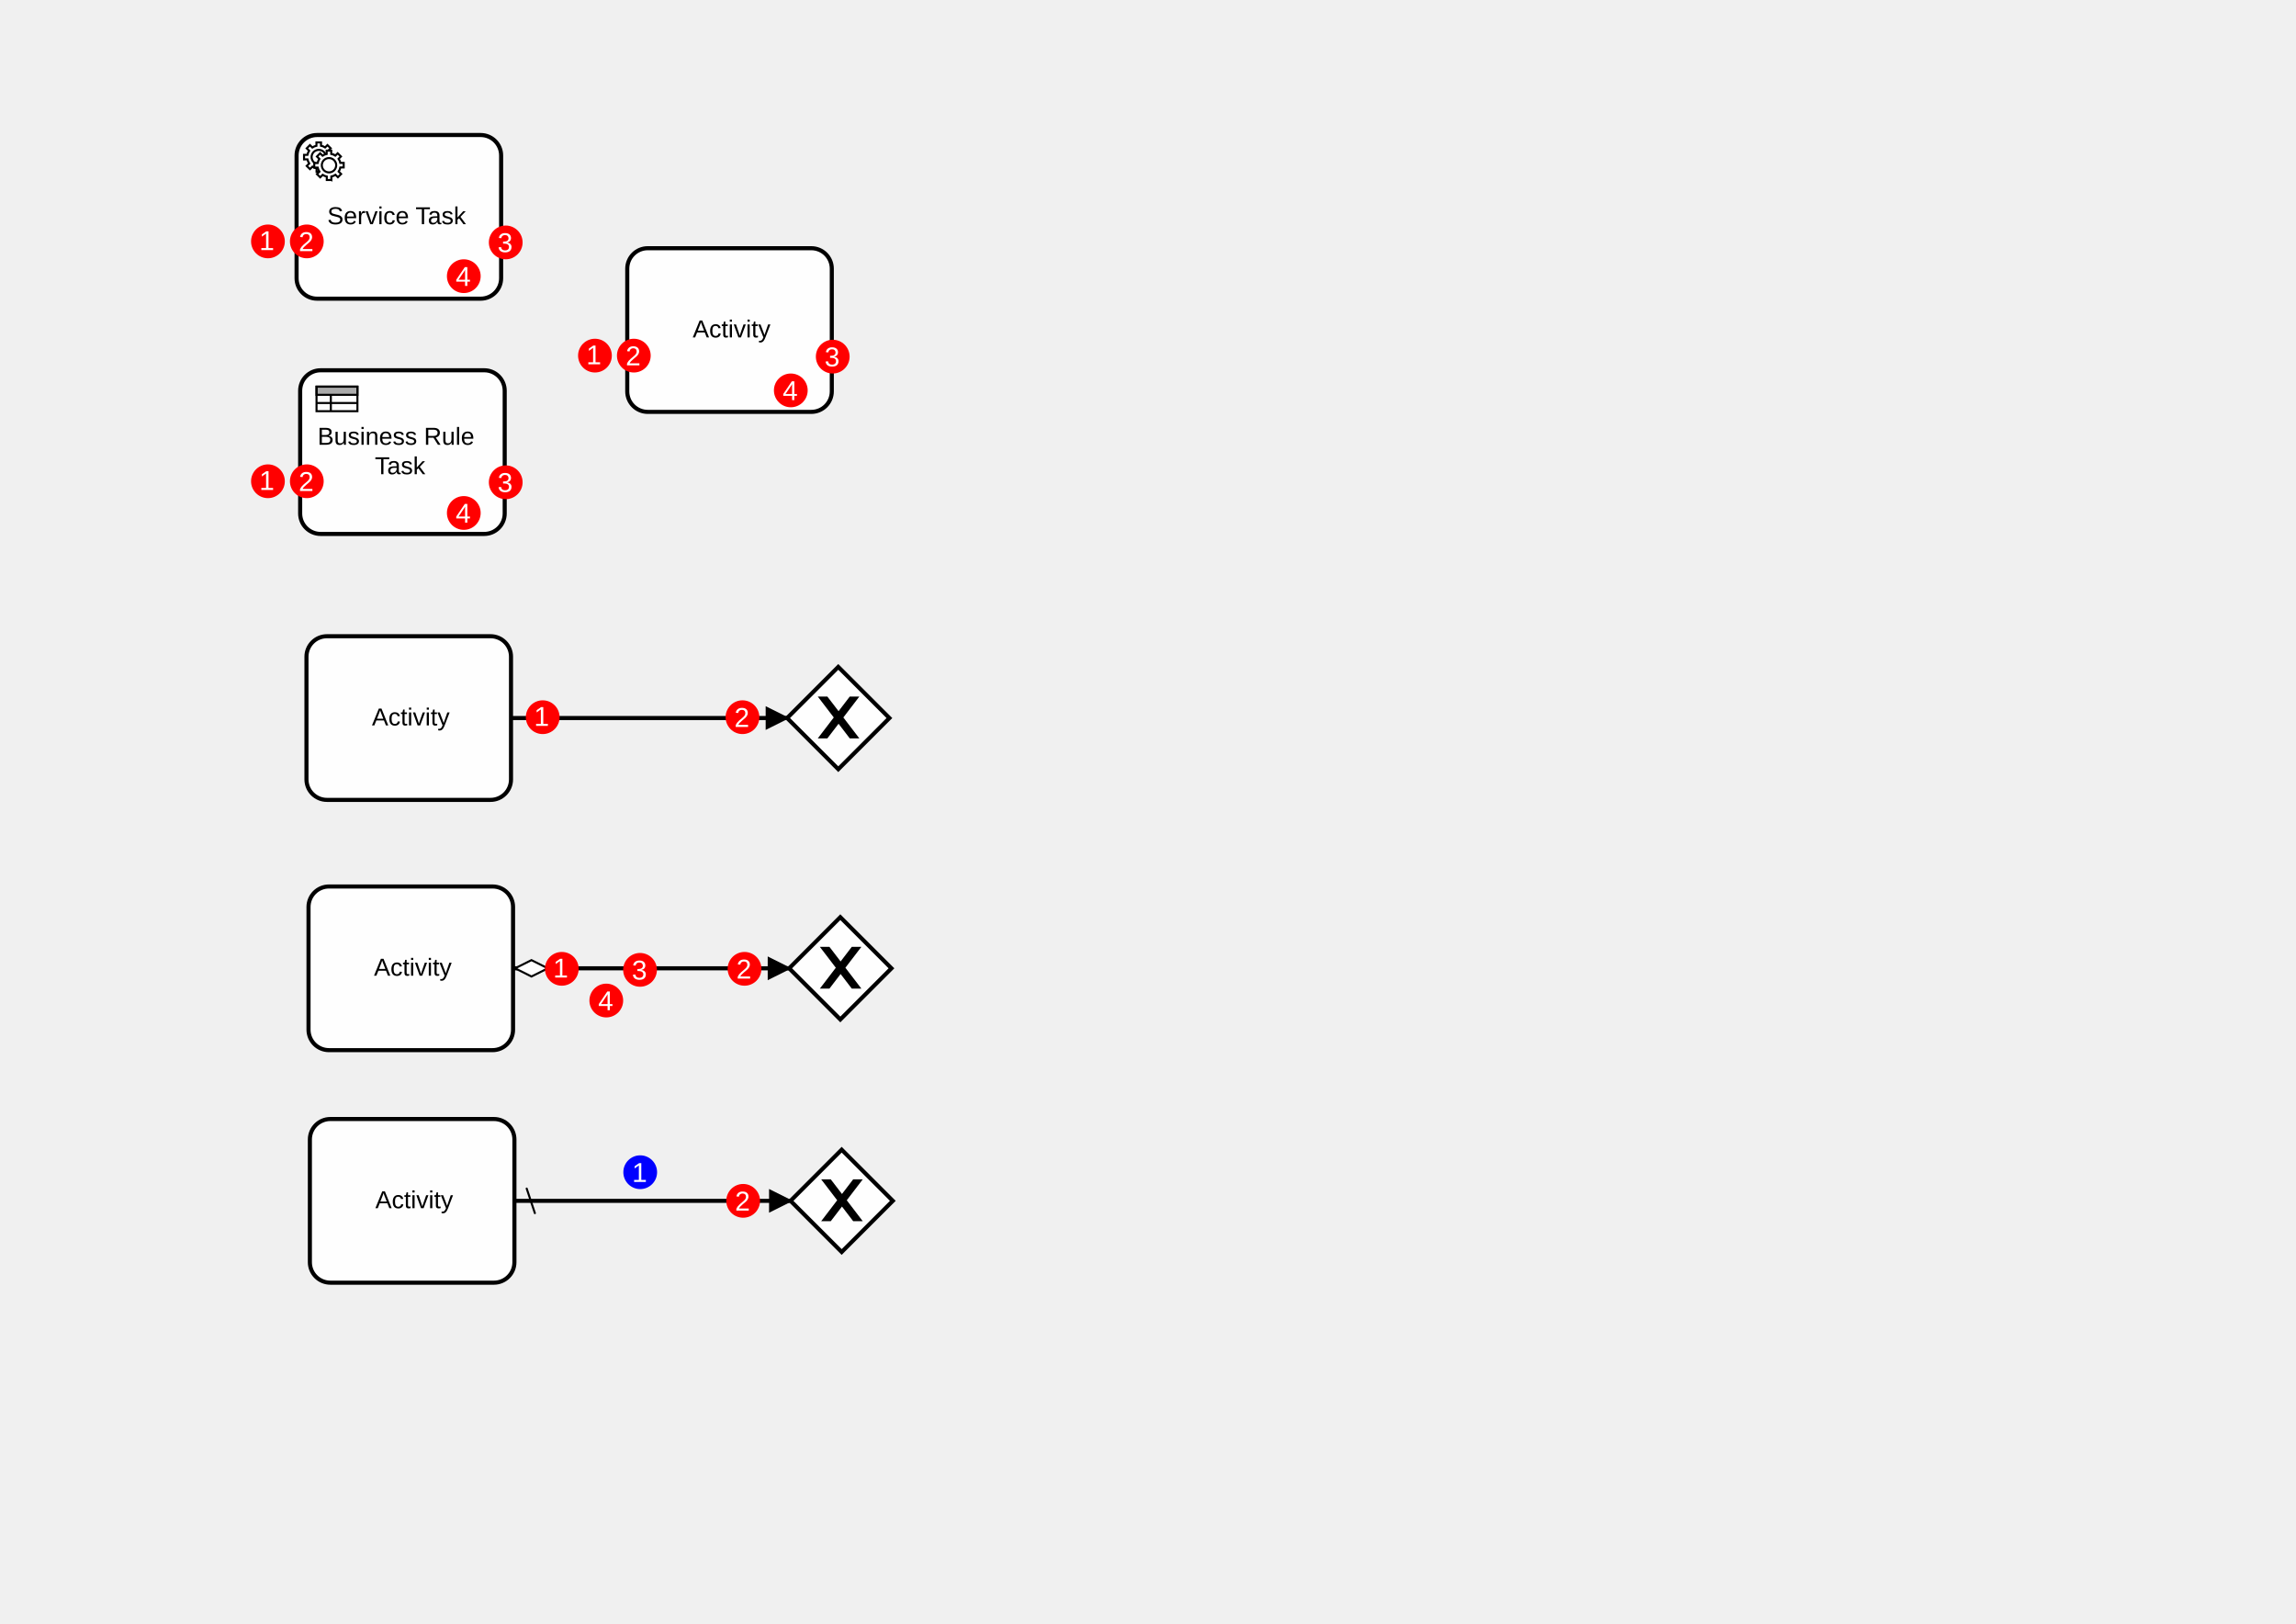
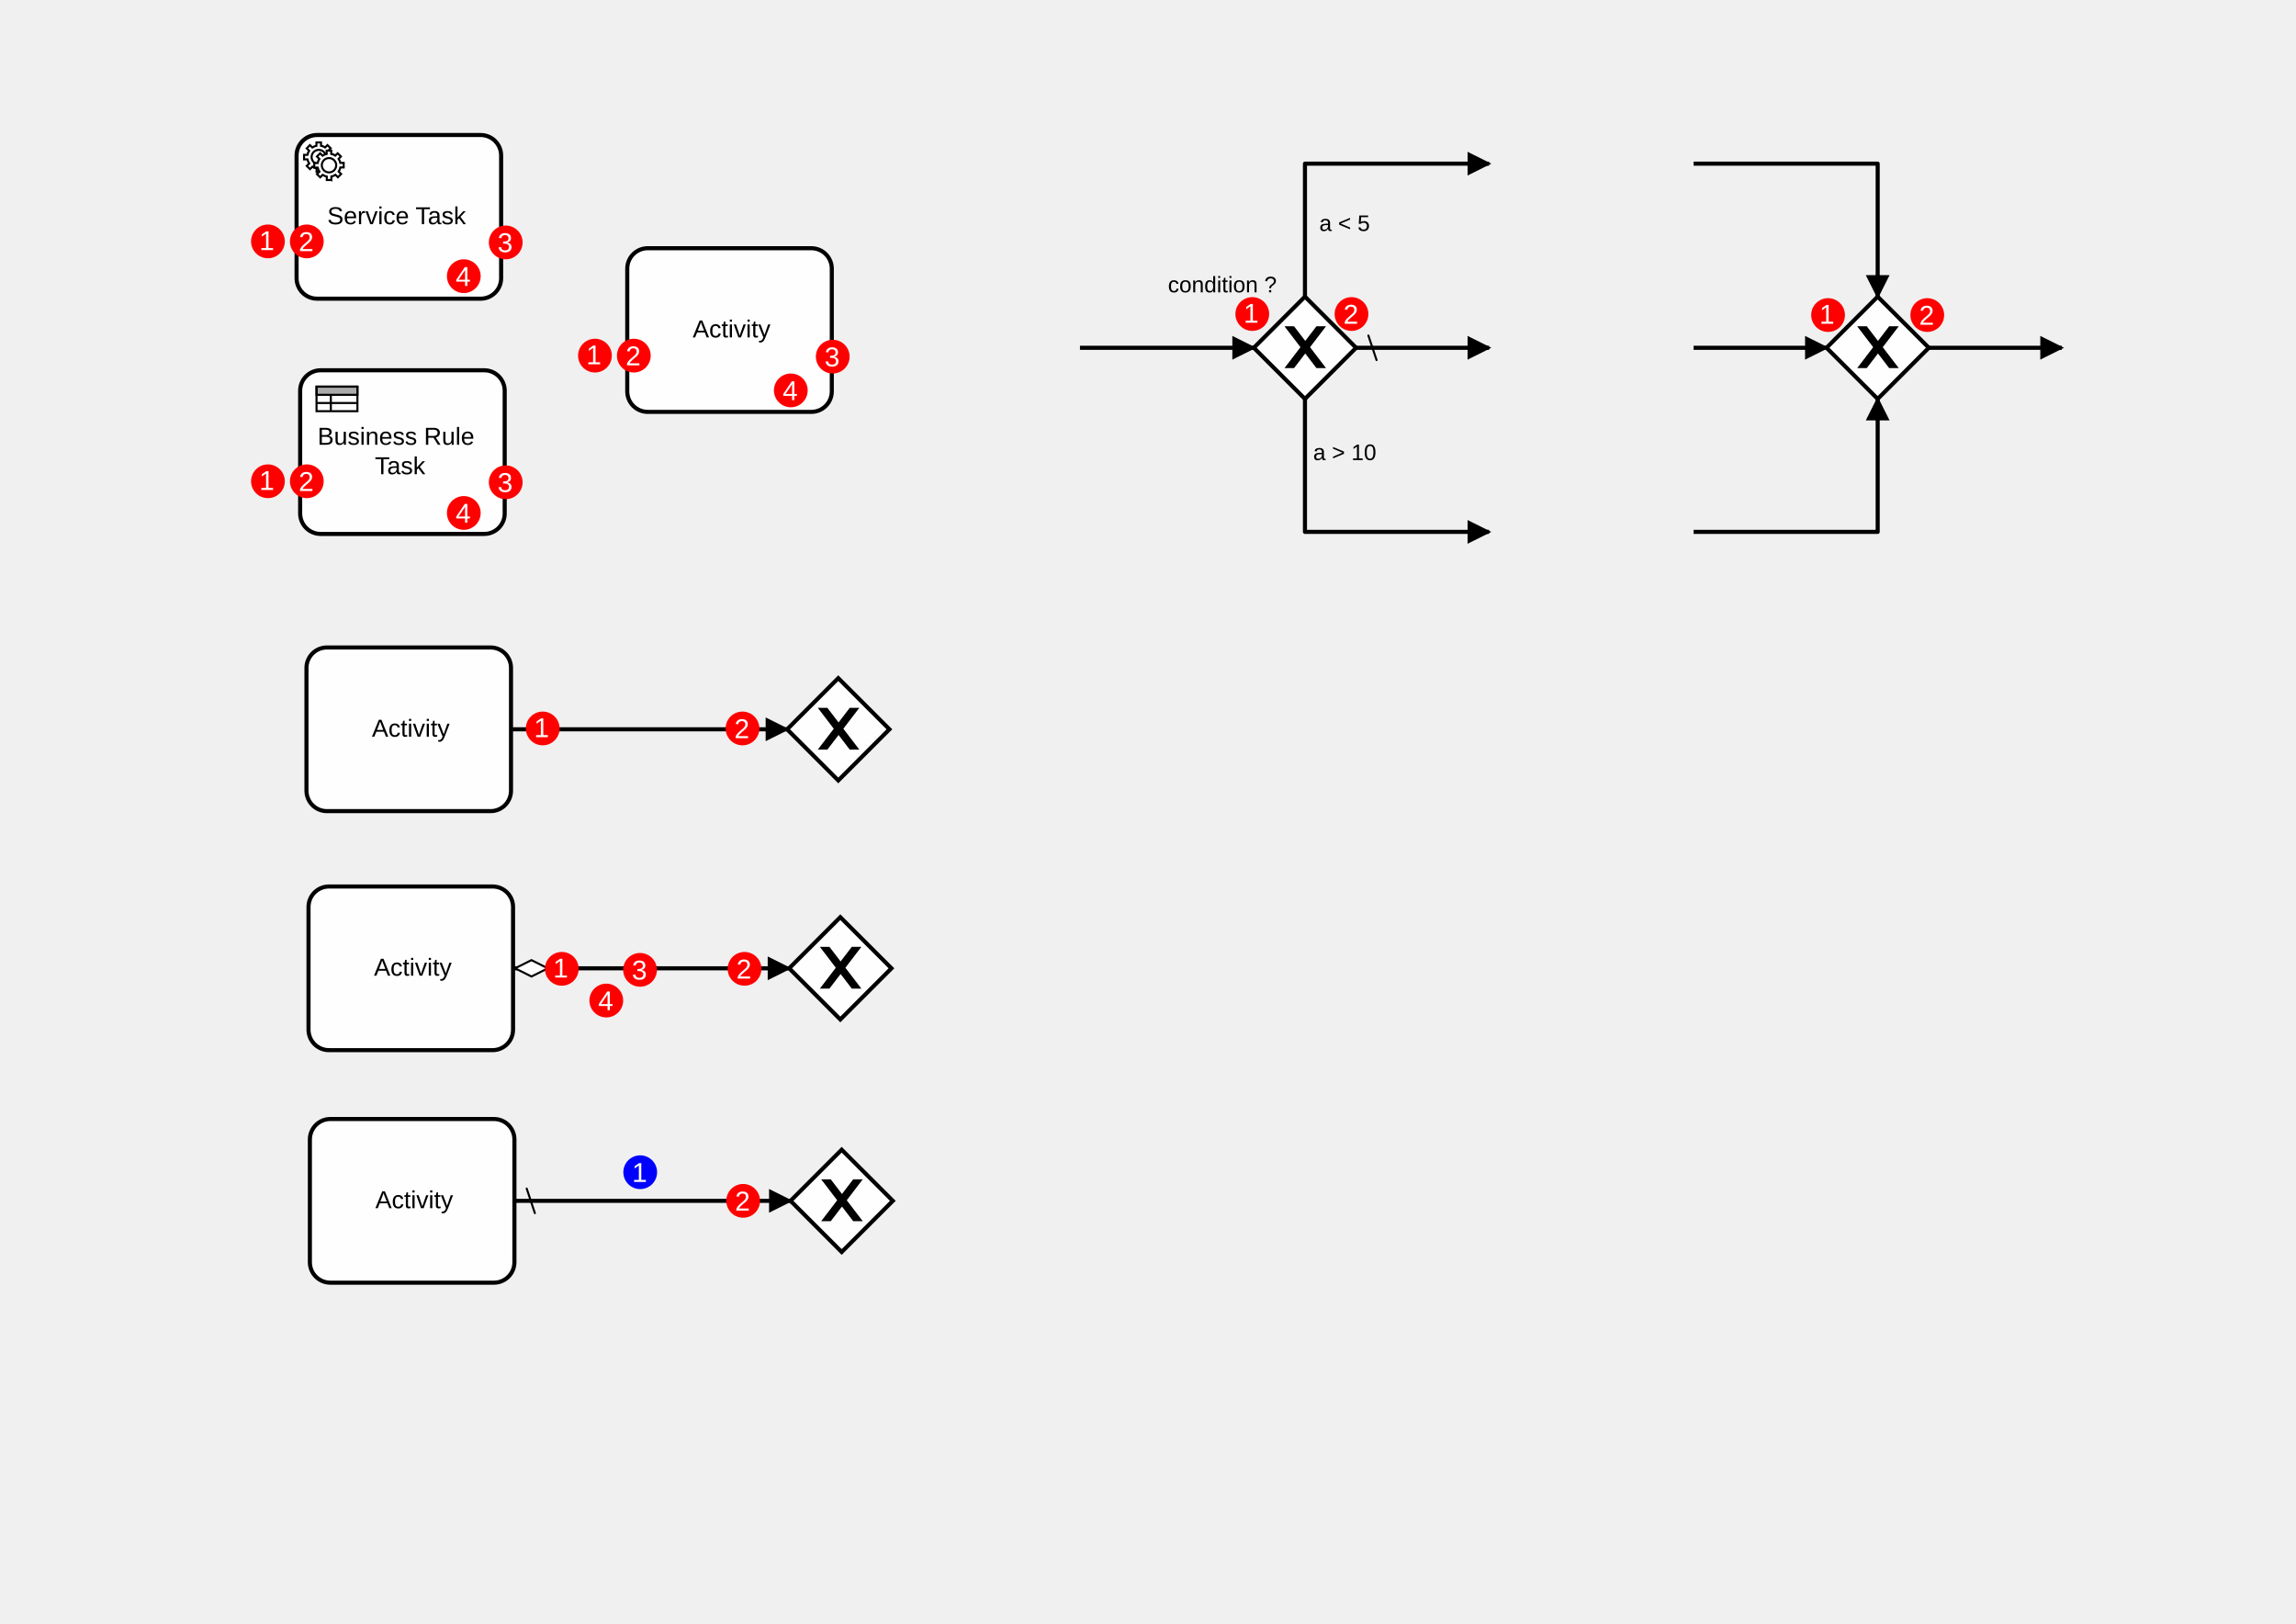
<svg xmlns="http://www.w3.org/2000/svg" width="297mm" height="210mm" viewBox="234 74 1122.52 793.701" version="1.1" id="svg29">
  <defs id="defs5">
    <marker id="sequenceflow-end-white-black-6xswdlkbos343a01oor8ow592" viewBox="0 0 20 20" refX="11" refY="10" markerWidth="10" markerHeight="10" orient="auto">
      <path d="M 1,5 11,10 1,15 Z" style="fill:#000000;stroke:#000000;stroke-width:1px;stroke-linecap:round;stroke-dasharray:10000px, 1px" id="path2" />
    </marker>
    <marker id="sequenceflow-end-white-black-6xswdlkbos343a01oor8ow592-3" viewBox="0 0 20 20" refX="11" refY="10" markerWidth="10" markerHeight="10" orient="auto">
      <path d="M 1,5 11,10 1,15 Z" style="fill:#000000;stroke:#000000;stroke-width:1px;stroke-linecap:round;stroke-dasharray:10000px, 1px" id="path2-7" />
    </marker>
    <marker id="conditional-flow-marker-white-black-6xswdlkbos343a01oor8ow592" viewBox="0 0 20 20" refX="-1" refY="10" markerWidth="10" markerHeight="10" orient="auto">
      <path d="m 0,10 8,-4 8,4 -8,4 z" style="fill:#ffffff;stroke:#000000;stroke-width:1px;stroke-linecap:round;stroke-dasharray:10000px, 1px" id="path5" />
    </marker>
    <marker id="sequenceflow-end-white-black-6xswdlkbos343a01oor8ow592-9" viewBox="0 0 20 20" refX="11" refY="10" markerWidth="10" markerHeight="10" orient="auto">
      <path d="M 1,5 11,10 1,15 Z" style="fill:#000000;stroke:#000000;stroke-width:1px;stroke-linecap:round;stroke-dasharray:10000px, 1px" id="path2-8" />
    </marker>
    <marker id="conditional-default-flow-marker-white-black-6xswdlkbos343a01oor8ow592" viewBox="0 0 20 20" refX="0" refY="10" markerWidth="10" markerHeight="10" orient="auto">
      <path d="m 6,4 4,12" style="fill:#000000;stroke:#000000;stroke-width:1px;stroke-linecap:round;stroke-dasharray:10000px, 1px" id="path8" />
    </marker>
    <marker id="sequenceflow-end-white-black-6xswdlkbos343a01oor8ow592-5" viewBox="0 0 20 20" refX="11" refY="10" markerWidth="10" markerHeight="10" orient="auto">
      <path d="M 1,5 11,10 1,15 Z" style="fill:#000000;stroke:#000000;stroke-width:1px;stroke-linecap:round;stroke-dasharray:10000px, 1px" id="path2-2" />
+     </marker>
+     <marker id="sequenceflow-end-white-black-6xswdlkbos343a01oor8ow592-4" viewBox="0 0 20 20" refX="11" refY="10" markerWidth="10" markerHeight="10" orient="auto">
+       <path d="M 1,5 11,10 1,15 Z" style="fill:#000000;stroke:#000000;stroke-width:1px;stroke-linecap:round;stroke-dasharray:10000px, 1px" id="path2-83" />
+     </marker>
+     <marker id="marker237" viewBox="0 0 20 20" refX="11" refY="10" markerWidth="10" markerHeight="10" orient="auto">
+       <path d="M 1,5 11,10 1,15 Z" style="fill:#000000;stroke:#000000;stroke-width:1px;stroke-linecap:round;stroke-dasharray:10000px, 1px" id="path235" />
+     </marker>
+     <marker id="marker241" viewBox="0 0 20 20" refX="11" refY="10" markerWidth="10" markerHeight="10" orient="auto">
+       <path d="M 1,5 11,10 1,15 Z" style="fill:#000000;stroke:#000000;stroke-width:1px;stroke-linecap:round;stroke-dasharray:10000px, 1px" id="path239" />
+     </marker>
+     <marker id="sequenceflow-end-white-black-6xswdlkbos343a01oor8ow592-50" viewBox="0 0 20 20" refX="11" refY="10" markerWidth="10" markerHeight="10" orient="auto">
+       <path d="M 1,5 11,10 1,15 Z" style="fill:#000000;stroke:#000000;stroke-width:1px;stroke-linecap:round;stroke-dasharray:10000px, 1px" id="path2-9" />
+     </marker>
+     <marker id="marker301" viewBox="0 0 20 20" refX="11" refY="10" markerWidth="10" markerHeight="10" orient="auto">
+       <path d="M 1,5 11,10 1,15 Z" style="fill:#000000;stroke:#000000;stroke-width:1px;stroke-linecap:round;stroke-dasharray:10000px, 1px" id="path299" />
+     </marker>
+     <marker id="marker305" viewBox="0 0 20 20" refX="11" refY="10" markerWidth="10" markerHeight="10" orient="auto">
+       <path d="M 1,5 11,10 1,15 Z" style="fill:#000000;stroke:#000000;stroke-width:1px;stroke-linecap:round;stroke-dasharray:10000px, 1px" id="path303" />
+     </marker>
+     <marker id="sequenceflow-end-white-black-6xswdlkbos343a01oor8ow592-53" viewBox="0 0 20 20" refX="11" refY="10" markerWidth="10" markerHeight="10" orient="auto">
+       <path d="M 1,5 11,10 1,15 Z" style="fill:#000000;stroke:#000000;stroke-width:1px;stroke-linecap:round;stroke-dasharray:10000px, 1px" id="path2-87" />
+     </marker>
+     <marker id="conditional-default-flow-marker-white-black-6xswdlkbos343a01oor8ow592-4" viewBox="0 0 20 20" refX="0" refY="10" markerWidth="10" markerHeight="10" orient="auto">
+       <path d="m 6,4 4,12" style="fill:#000000;stroke:#000000;stroke-width:1px;stroke-linecap:round;stroke-dasharray:10000px, 1px" id="path8-7" />
+     </marker>
+     <marker id="marker279" viewBox="0 0 20 20" refX="11" refY="10" markerWidth="10" markerHeight="10" orient="auto">
+       <path d="M 1,5 11,10 1,15 Z" style="fill:#000000;stroke:#000000;stroke-width:1px;stroke-linecap:round;stroke-dasharray:10000px, 1px" id="path277" />
+     </marker>
+     <marker id="marker283" viewBox="0 0 20 20" refX="11" refY="10" markerWidth="10" markerHeight="10" orient="auto">
+       <path d="M 1,5 11,10 1,15 Z" style="fill:#000000;stroke:#000000;stroke-width:1px;stroke-linecap:round;stroke-dasharray:10000px, 1px" id="path281" />
+     </marker>
+     <marker id="marker287" viewBox="0 0 20 20" refX="11" refY="10" markerWidth="10" markerHeight="10" orient="auto">
+       <path d="M 1,5 11,10 1,15 Z" style="fill:#000000;stroke:#000000;stroke-width:1px;stroke-linecap:round;stroke-dasharray:10000px, 1px" id="path285" />
+     </marker>
+     <marker id="marker291" viewBox="0 0 20 20" refX="11" refY="10" markerWidth="10" markerHeight="10" orient="auto">
+       <path d="M 1,5 11,10 1,15 Z" style="fill:#000000;stroke:#000000;stroke-width:1px;stroke-linecap:round;stroke-dasharray:10000px, 1px" id="path289" />
+     </marker>
+     <marker id="marker295" viewBox="0 0 20 20" refX="11" refY="10" markerWidth="10" markerHeight="10" orient="auto">
+       <path d="M 1,5 11,10 1,15 Z" style="fill:#000000;stroke:#000000;stroke-width:1px;stroke-linecap:round;stroke-dasharray:10000px, 1px" id="path293" />
+     </marker>
+     <marker id="marker299" viewBox="0 0 20 20" refX="11" refY="10" markerWidth="10" markerHeight="10" orient="auto">
+       <path d="M 1,5 11,10 1,15 Z" style="fill:#000000;stroke:#000000;stroke-width:1px;stroke-linecap:round;stroke-dasharray:10000px, 1px" id="path297" />
+     </marker>
+     <marker id="marker303" viewBox="0 0 20 20" refX="11" refY="10" markerWidth="10" markerHeight="10" orient="auto">
+       <path d="M 1,5 11,10 1,15 Z" style="fill:#000000;stroke:#000000;stroke-width:1px;stroke-linecap:round;stroke-dasharray:10000px, 1px" id="path301" />
    </marker>
  </defs>
  <g class="djs-group" id="g27" transform="translate(139,60)">
    <g class="djs-element djs-shape" data-element-id="Task_1hcentk" transform="translate(240,80)" style="display:block" id="g25">
      <g class="djs-visual" id="g19">
        <rect x="0" y="0" width="100" height="80" rx="10" ry="10" style="fill:#ffffff;fill-opacity:0.95;stroke:#000000;stroke-width:2px" id="rect7" />
        <text style="font-weight:normal;font-size:12px;font-family:Arial, sans-serif;fill:#000000" lineHeight="1.2" class="djs-label" id="text11">
          <tspan x="15" y="43.6" id="tspan9">Service Task</tspan>
        </text>
        <path d="m 12,18 v -1.713 c 0.352,-0.07 0.704,-0.178 1.048,-0.321 0.344,-0.145 0.666,-0.321 0.966,-0.521 l 1.194,1.18 1.567,-1.577 -1.195,-1.18 c 0.403,-0.614 0.683,-1.299 0.825,-2.018 l 1.622,-0.01 v -2.22 l -1.637,0.01 C 16.319,9.278 16.214,8.929 16.068,8.585 15.923,8.241 15.747,7.921 15.546,7.623 L 16.677,6.487 15.093,4.924 13.964,6.06 C 13.35,5.659 12.661,5.379 11.941,5.237 l 0.009,-1.619 H 9.709 l 0.004,1.631 C 9.36,5.324 9.008,5.43 8.664,5.574 8.319,5.718 7.998,5.895 7.7,6.094 L 6.53,4.936 4.963,6.515 6.132,7.672 C 5.729,8.285 5.449,8.97 5.307,9.689 l -1.659,0.003 v 2.222 l 1.672,-0.006 c 0.073,0.351 0.18,0.702 0.324,1.045 0.145,0.344 0.321,0.664 0.523,0.961 l -1.199,1.197 1.584,1.56 1.196,-1.193 c 0.614,0.403 1.303,0.682 2.023,0.823 l 7.19e-4,1.699 h 2.227 z m 0.221,-3.996 C 10.433,14.755 8.364,13.912 7.612,12.13 6.86,10.347 7.702,8.284 9.492,7.534 c 1.788,-0.749 3.857,0.093 4.609,1.874 0.752,1.782 -0.091,3.846 -1.88,4.596 z" style="fill:#ffffff;stroke:#000000;stroke-width:1px" id="path13" />
        <path d="m 17.2,18 c -1.789,0.75 -3.858,-0.093 -4.61,-1.874 -0.752,-1.783 0.091,-3.846 1.88,-4.596 1.788,-0.749 3.857,0.093 4.609,1.874 C 19.832,15.186 18.989,17.25 17.2,18 Z" style="fill:#ffffff;stroke:#000000;stroke-width:0px" id="path15" />
        <path d="m 17,22 v -1.713 c 0.352,-0.07 0.704,-0.178 1.048,-0.321 0.344,-0.145 0.666,-0.321 0.966,-0.521 l 1.194,1.18 1.567,-1.577 -1.195,-1.18 c 0.403,-0.614 0.683,-1.299 0.825,-2.018 l 1.622,-0.01 v -2.22 l -1.637,0.01 c -0.073,-0.352 -0.178,-0.7 -0.324,-1.044 -0.145,-0.344 -0.321,-0.664 -0.523,-0.962 l 1.131,-1.136 -1.583,-1.563 -1.13,1.136 C 18.35,9.659 17.661,9.379 16.941,9.237 l 0.009,-1.619 h -2.241 l 0.004,1.631 c -0.354,0.074 -0.705,0.18 -1.05,0.324 -0.344,0.144 -0.665,0.321 -0.964,0.52 l -1.17,-1.158 -1.567,1.579 1.168,1.157 c -0.403,0.613 -0.683,1.298 -0.825,2.017 l -1.659,0.003 v 2.222 l 1.672,-0.006 c 0.073,0.351 0.18,0.702 0.324,1.045 0.145,0.344 0.321,0.664 0.523,0.961 l -1.199,1.197 1.584,1.56 1.196,-1.193 c 0.614,0.403 1.303,0.682 2.023,0.823 l 7.19e-4,1.699 h 2.227 z m 0.221,-3.996 c -1.789,0.75 -3.858,-0.093 -4.61,-1.874 -0.752,-1.783 0.091,-3.846 1.88,-4.596 1.788,-0.749 3.857,0.093 4.609,1.874 0.752,1.782 -0.091,3.846 -1.88,4.596 z" style="fill:#ffffff;stroke:#000000;stroke-width:1px" id="path17" />
      </g>
      <rect style="fill:none;stroke:#ffffff;stroke-width:15px;stroke-opacity:0" class="djs-hit djs-hit-all" x="0" y="0" width="100" height="80" id="rect21" />
      <rect x="-6" y="-6" width="112" height="92" style="fill:none" class="djs-outline" id="rect23" />
      <g class="djs-group" id="g27-1" transform="translate(-238.25,35)">
        <g class="djs-element djs-shape" data-element-id="Task_1hcentk" transform="translate(240,80)" style="display:block" id="g25-7">
          <g class="djs-visual" id="g19-4">
            <rect x="0" y="0" width="100" height="80" rx="10" ry="10" style="fill:#ffffff;fill-opacity:0.95;stroke:#000000;stroke-width:2px" id="rect7-7" />
            <text style="font-weight:normal;font-size:12px;font-family:Arial, sans-serif;fill:#000000" lineHeight="1.2" class="djs-label" id="text13">
              <tspan x="8.5" y="36.4" id="tspan9-4">Business Rule</tspan>
              <tspan x="36.5" y="50.8" id="tspan11">Task</tspan>
            </text>
            <path d="m 8,8 v 4 H 28 V 8 Z" style="fill:#aaaaaa;stroke:#000000;stroke-width:1px" id="path15-0" />
            <path d="M 8,8 V 20 H 28 V 8 Z m 0,8 H 28 M 15,12 v 8" style="fill:none;stroke:#000000;stroke-width:1px" id="path17-2" />
          </g>
          <rect style="fill:none;stroke:#ffffff;stroke-width:15px;stroke-opacity:0" class="djs-hit djs-hit-all" x="0" y="0" width="100" height="80" id="rect21-4" />
          <rect x="-6" y="-6" width="112" height="92" style="fill:none" class="djs-outline" id="rect23-4" />
        </g>
      </g>
    </g>
  </g>
  <g id="layer1" />
  <circle style="fill:#ff0000;fill-rule:evenodd" id="path38" cx="365" cy="192" r="8.25" />
  <text xml:space="preserve" style="font-style:normal;font-variant:normal;font-weight:normal;font-stretch:normal;font-size:13.333px;line-height:1.25;font-family:Arial, sans-serif;-inkscape-font-specification:'Arial, sans-serif';fill:#ffffff;fill-opacity:1;stroke:none" x="360.75" y="196.25" id="text42">
    <tspan id="tspan40" x="360.75" y="196.25">1</tspan>
  </text>
  <circle style="fill:#ff0000;fill-rule:evenodd" id="circle44" cx="384" cy="192" r="8.25" />
  <text xml:space="preserve" style="font-style:normal;font-variant:normal;font-weight:normal;font-stretch:normal;font-size:13.333px;line-height:1.25;font-family:Arial, sans-serif;-inkscape-font-specification:'Arial, sans-serif';fill:#ffffff;fill-opacity:1;stroke:none" x="380" y="196.75" id="text48">
    <tspan id="tspan46" x="380" y="196.75">2</tspan>
  </text>
  <circle style="fill:#ff0000;fill-rule:evenodd" id="circle50" cx="481.25" cy="192.5" r="8.25" />
  <text xml:space="preserve" style="font-style:normal;font-variant:normal;font-weight:normal;font-stretch:normal;font-size:13.333px;line-height:1.25;font-family:Arial, sans-serif;-inkscape-font-specification:'Arial, sans-serif';fill:#ffffff;fill-opacity:1;stroke:none" x="477.25" y="197.25" id="text54">
    <tspan id="tspan52" x="477.25" y="197.25">3</tspan>
  </text>
  <circle style="fill:#ff0000;fill-rule:evenodd" id="circle82" cx="365" cy="309.25" r="8.25" />
  <text xml:space="preserve" style="font-style:normal;font-variant:normal;font-weight:normal;font-stretch:normal;font-size:13.333px;line-height:1.25;font-family:Arial, sans-serif;-inkscape-font-specification:'Arial, sans-serif';fill:#ffffff;fill-opacity:1;stroke:none" x="360.75" y="313.5" id="text86">
    <tspan id="tspan84" x="360.75" y="313.5">1</tspan>
  </text>
  <circle style="fill:#ff0000;fill-rule:evenodd" id="circle88" cx="384" cy="309.25" r="8.25" />
  <text xml:space="preserve" style="font-style:normal;font-variant:normal;font-weight:normal;font-stretch:normal;font-size:13.333px;line-height:1.25;font-family:Arial, sans-serif;-inkscape-font-specification:'Arial, sans-serif';fill:#ffffff;fill-opacity:1;stroke:none" x="380" y="314" id="text92">
    <tspan id="tspan90" x="380" y="314">2</tspan>
  </text>
  <circle style="fill:#ff0000;fill-rule:evenodd" id="circle94" cx="481.25" cy="309.75" r="8.25" />
  <text xml:space="preserve" style="font-style:normal;font-variant:normal;font-weight:normal;font-stretch:normal;font-size:13.333px;line-height:1.25;font-family:Arial, sans-serif;-inkscape-font-specification:'Arial, sans-serif';fill:#ffffff;fill-opacity:1;stroke:none" x="477.25" y="314.5" id="text98">
    <tspan id="tspan96" x="477.25" y="314.5">3</tspan>
  </text>
  <circle style="fill:#ff0000;fill-rule:evenodd" id="circle100" cx="460.75" cy="209" r="8.25" />
  <text xml:space="preserve" style="font-style:normal;font-variant:normal;font-weight:normal;font-stretch:normal;font-size:13.333px;line-height:1.25;font-family:Arial, sans-serif;-inkscape-font-specification:'Arial, sans-serif';fill:#ffffff;fill-opacity:1;stroke:none" x="456.75" y="213.75" id="text104">
    <tspan id="tspan102" x="456.75" y="213.75">4</tspan>
  </text>
  <circle style="fill:#ff0000;fill-rule:evenodd" id="circle106" cx="460.75" cy="324.75" r="8.25" />
  <text xml:space="preserve" style="font-style:normal;font-variant:normal;font-weight:normal;font-stretch:normal;font-size:13.333px;line-height:1.25;font-family:Arial, sans-serif;-inkscape-font-specification:'Arial, sans-serif';fill:#ffffff;fill-opacity:1;stroke:none" x="456.75" y="329.5" id="text110">
    <tspan id="tspan108" x="456.75" y="329.5">4</tspan>
  </text>
-   <g class="djs-group" id="g17" transform="translate(143.8333,305)">
+   <g class="djs-group" id="g17" transform="translate(143.8333,310.5)">
    <g class="djs-element djs-connection" data-element-id="Flow_1t8uzfq" style="display:block" id="g15">
      <g class="djs-visual" id="g9">
        <path d="M 340,120 H 475" style="fill:none;stroke:#000000;stroke-width:2px;stroke-linejoin:round;marker-end:url(#sequenceflow-end-white-black-6xswdlkbos343a01oor8ow592-3)" id="path7" />
      </g>
      <polyline points="340,120 475,120 " style="fill:none;stroke:#ffffff;stroke-width:15px;stroke-opacity:0" class="djs-hit djs-hit-stroke" id="polyline11" />
      <rect x="334" y="114" width="147" height="12" style="fill:none" class="djs-outline" id="rect13" />
    </g>
  </g>
-   <g class="djs-group" id="g33" transform="translate(143.8333,305)">
+   <g class="djs-group" id="g33" transform="translate(143.8333,310.5)">
    <g class="djs-element djs-shape" data-element-id="Task_1hcentk" transform="translate(240,80)" style="display:block" id="g31">
      <g class="djs-visual" id="g25-72">
        <rect x="0" y="0" width="100" height="80" rx="10" ry="10" style="fill:#ffffff;fill-opacity:0.95;stroke:#000000;stroke-width:2px" id="rect19" />
        <text style="font-weight:normal;font-size:12px;font-family:Arial, sans-serif;fill:#000000" lineHeight="1.2" class="djs-label" id="text23">
          <tspan x="32" y="43.6" id="tspan21">Activity</tspan>
        </text>
      </g>
      <rect style="fill:none;stroke:#ffffff;stroke-width:15px;stroke-opacity:0" class="djs-hit djs-hit-all" x="0" y="0" width="100" height="80" id="rect27" />
      <rect x="-6" y="-6" width="112" height="92" style="fill:none" class="djs-outline" id="rect29" />
    </g>
  </g>
-   <g class="djs-group" id="g47" transform="translate(143.8333,305)">
+   <g class="djs-group" id="g47" transform="translate(143.8333,310.5)">
    <g class="djs-element djs-shape" data-element-id="Gateway_0onn5y4" transform="translate(475,95)" style="display:block" id="g45">
      <g class="djs-visual" id="g39">
-         <polygon points="25,50 0,25 25,0 50,25 " style="fill:#ffffff;fill-opacity:0.95;stroke:#000000;stroke-width:2px" id="polygon35" />
+         <polygon points="0,25 25,0 50,25 25,50 " style="fill:#ffffff;fill-opacity:0.95;stroke:#000000;stroke-width:2px" id="polygon35" />
        <path d="M 16,15 23.429,24.714 16,34.429 h 3.429 l 5.714,-7.464 5.714,7.464 h 3.429 L 26.857,24.714 34.286,15 H 30.857 L 25.143,22.464 19.429,15 Z" style="fill:#000000;stroke:#000000;stroke-width:1px" id="path37" />
      </g>
      <rect style="fill:none;stroke:#ffffff;stroke-width:15px;stroke-opacity:0" class="djs-hit djs-hit-all" x="0" y="0" width="50" height="50" id="rect41" />
      <rect x="-6" y="-6" width="62" height="62" style="fill:none" class="djs-outline" id="rect43" />
    </g>
  </g>
-   <circle style="fill:#ff0000;fill-rule:evenodd" id="circle162" cx="499.333" cy="424.583" r="8.25" />
-   <text xml:space="preserve" style="font-style:normal;font-variant:normal;font-weight:normal;font-stretch:normal;font-size:13.333px;line-height:1.25;font-family:Arial, sans-serif;-inkscape-font-specification:'Arial, sans-serif';fill:#ffffff;fill-opacity:1;stroke:none" x="495.083" y="428.833" id="text166">
-     <tspan id="tspan164" x="495.083" y="428.833">1</tspan>
-   </text>
-   <circle style="fill:#ff0000;fill-rule:evenodd" id="circle168" cx="597" cy="424.583" r="8.25" />
-   <text xml:space="preserve" style="font-style:normal;font-variant:normal;font-weight:normal;font-stretch:normal;font-size:13.333px;line-height:1.25;font-family:Arial, sans-serif;-inkscape-font-specification:'Arial, sans-serif';fill:#ffffff;fill-opacity:1;stroke:none" x="593" y="429.333" id="text172">
-     <tspan id="tspan170" x="593" y="429.333">2</tspan>
+   <circle style="fill:#ff0000;fill-rule:evenodd" id="circle162" cx="499.333" cy="430.083" r="8.25" />
+   <text xml:space="preserve" style="font-style:normal;font-variant:normal;font-weight:normal;font-stretch:normal;font-size:13.333px;line-height:1.25;font-family:Arial, sans-serif;-inkscape-font-specification:'Arial, sans-serif';fill:#ffffff;fill-opacity:1;stroke:none" x="495.083" y="434.333" id="text166">
+     <tspan id="tspan164" x="495.083" y="434.333">1</tspan>
+   </text>
+   <circle style="fill:#ff0000;fill-rule:evenodd" id="circle168" cx="597" cy="430.083" r="8.25" />
+   <text xml:space="preserve" style="font-style:normal;font-variant:normal;font-weight:normal;font-stretch:normal;font-size:13.333px;line-height:1.25;font-family:Arial, sans-serif;-inkscape-font-specification:'Arial, sans-serif';fill:#ffffff;fill-opacity:1;stroke:none" x="593" y="434.833" id="text172">
+     <tspan id="tspan170" x="593" y="434.833">2</tspan>
  </text>
  <g class="djs-group" id="g20" transform="translate(144.8333,427.3333)">
    <g class="djs-element djs-connection" data-element-id="Flow_1t8uzfq" style="display:block" id="g18">
      <g class="djs-visual" id="g12">
        <path d="M 340,120 H 475" style="fill:none;stroke:#000000;stroke-width:2px;stroke-linejoin:round;marker-start:url(#conditional-flow-marker-white-black-6xswdlkbos343a01oor8ow592);marker-end:url(#sequenceflow-end-white-black-6xswdlkbos343a01oor8ow592-9)" id="path10" />
      </g>
      <polyline points="340,120 475,120 " style="fill:none;stroke:#ffffff;stroke-width:15px;stroke-opacity:0" class="djs-hit djs-hit-stroke" id="polyline14" />
      <rect x="334" y="114" width="147" height="12" style="fill:none" class="djs-outline" id="rect16" />
    </g>
  </g>
  <g class="djs-group" id="g36" transform="translate(144.8333,427.3333)">
    <g class="djs-element djs-shape" data-element-id="Task_1hcentk" transform="translate(240,80)" style="display:block" id="g34">
      <g class="djs-visual" id="g28">
        <rect x="0" y="0" width="100" height="80" rx="10" ry="10" style="fill:#ffffff;fill-opacity:0.95;stroke:#000000;stroke-width:2px" id="rect22" />
        <text style="font-weight:normal;font-size:12px;font-family:Arial, sans-serif;fill:#000000" lineHeight="1.2" class="djs-label" id="text26">
          <tspan x="32" y="43.6" id="tspan24">Activity</tspan>
        </text>
      </g>
      <rect style="fill:none;stroke:#ffffff;stroke-width:15px;stroke-opacity:0" class="djs-hit djs-hit-all" x="0" y="0" width="100" height="80" id="rect30" />
      <rect x="-6" y="-6" width="112" height="92" style="fill:none" class="djs-outline" id="rect32" />
    </g>
  </g>
  <g class="djs-group" id="g50" transform="translate(144.8333,427.3333)">
    <g class="djs-element djs-shape" data-element-id="Gateway_0onn5y4" transform="translate(475,95)" style="display:block" id="g48">
      <g class="djs-visual" id="g42">
        <polygon points="25,50 0,25 25,0 50,25 " style="fill:#ffffff;fill-opacity:0.95;stroke:#000000;stroke-width:2px" id="polygon38" />
        <path d="M 16,15 23.429,24.714 16,34.429 h 3.429 l 5.714,-7.464 5.714,7.464 h 3.429 L 26.857,24.714 34.286,15 H 30.857 L 25.143,22.464 19.429,15 Z" style="fill:#000000;stroke:#000000;stroke-width:1px" id="path40" />
      </g>
      <rect style="fill:none;stroke:#ffffff;stroke-width:15px;stroke-opacity:0" class="djs-hit djs-hit-all" x="0" y="0" width="50" height="50" id="rect44" />
      <rect x="-6" y="-6" width="62" height="62" style="fill:none" class="djs-outline" id="rect46" />
    </g>
  </g>
  <circle style="fill:#ff0000;fill-rule:evenodd" id="circle228" cx="508.667" cy="547.583" r="8.25" />
  <text xml:space="preserve" style="font-style:normal;font-variant:normal;font-weight:normal;font-stretch:normal;font-size:13.333px;line-height:1.25;font-family:Arial, sans-serif;-inkscape-font-specification:'Arial, sans-serif';fill:#ffffff;fill-opacity:1;stroke:none" x="504.417" y="551.833" id="text232">
    <tspan id="tspan230" x="504.417" y="551.833">1</tspan>
  </text>
  <circle style="fill:#ff0000;fill-rule:evenodd" id="circle234" cx="598" cy="547.583" r="8.25" />
  <text xml:space="preserve" style="font-style:normal;font-variant:normal;font-weight:normal;font-stretch:normal;font-size:13.333px;line-height:1.25;font-family:Arial, sans-serif;-inkscape-font-specification:'Arial, sans-serif';fill:#ffffff;fill-opacity:1;stroke:none" x="594" y="552.333" id="text238">
    <tspan id="tspan236" x="594" y="552.333">2</tspan>
  </text>
  <circle style="fill:#ff0000;fill-rule:evenodd" id="circle240" cx="546.917" cy="548.083" r="8.25" />
  <text xml:space="preserve" style="font-style:normal;font-variant:normal;font-weight:normal;font-stretch:normal;font-size:13.333px;line-height:1.25;font-family:Arial, sans-serif;-inkscape-font-specification:'Arial, sans-serif';fill:#ffffff;fill-opacity:1;stroke:none" x="542.917" y="552.833" id="text244">
    <tspan id="tspan242" x="542.917" y="552.833">3</tspan>
  </text>
  <circle style="fill:#ff0000;fill-rule:evenodd" id="circle246" cx="530.417" cy="563.083" r="8.25" />
  <text xml:space="preserve" style="font-style:normal;font-variant:normal;font-weight:normal;font-stretch:normal;font-size:13.333px;line-height:1.25;font-family:Arial, sans-serif;-inkscape-font-specification:'Arial, sans-serif';fill:#ffffff;fill-opacity:1;stroke:none" x="526.417" y="567.833" id="text250">
    <tspan id="tspan248" x="526.417" y="567.833">4</tspan>
  </text>
  <g class="djs-group" id="g23" transform="translate(145.5,541)">
    <g class="djs-element djs-connection" data-element-id="Flow_1t8uzfq" style="display:block" id="g21">
      <g class="djs-visual" id="g15-5">
        <path d="M 340,120 H 475" style="fill:none;stroke:#000000;stroke-width:2px;stroke-linejoin:round;marker-start:url(#conditional-default-flow-marker-white-black-6xswdlkbos343a01oor8ow592);marker-end:url(#sequenceflow-end-white-black-6xswdlkbos343a01oor8ow592-5)" id="path13-5" />
      </g>
      <polyline points="340,120 475,120 " style="fill:none;stroke:#ffffff;stroke-width:15px;stroke-opacity:0" class="djs-hit djs-hit-stroke" id="polyline17" />
      <rect x="334" y="114" width="147" height="12" style="fill:none" class="djs-outline" id="rect19-1" />
    </g>
  </g>
  <g class="djs-group" id="g39-0" transform="translate(145.5,541)">
    <g class="djs-element djs-shape" data-element-id="Task_1hcentk" transform="translate(240,80)" style="display:block" id="g37">
      <g class="djs-visual" id="g31-0">
        <rect x="0" y="0" width="100" height="80" rx="10" ry="10" style="fill:#ffffff;fill-opacity:0.95;stroke:#000000;stroke-width:2px" id="rect25" />
        <text style="font-weight:normal;font-size:12px;font-family:Arial, sans-serif;fill:#000000" lineHeight="1.2" class="djs-label" id="text29">
          <tspan x="32" y="43.6" id="tspan27">Activity</tspan>
        </text>
      </g>
      <rect style="fill:none;stroke:#ffffff;stroke-width:15px;stroke-opacity:0" class="djs-hit djs-hit-all" x="0" y="0" width="100" height="80" id="rect33" />
      <rect x="-6" y="-6" width="112" height="92" style="fill:none" class="djs-outline" id="rect35" />
    </g>
  </g>
  <g class="djs-group" id="g53" transform="translate(145.5,541)">
    <g class="djs-element djs-shape" data-element-id="Gateway_0onn5y4" transform="translate(475,95)" style="display:block" id="g51">
      <g class="djs-visual" id="g45-4">
        <polygon points="50,25 25,50 0,25 25,0 " style="fill:#ffffff;fill-opacity:0.95;stroke:#000000;stroke-width:2px" id="polygon41" />
        <path d="M 16,15 23.429,24.714 16,34.429 h 3.429 l 5.714,-7.464 5.714,7.464 h 3.429 L 26.857,24.714 34.286,15 H 30.857 L 25.143,22.464 19.429,15 Z" style="fill:#000000;stroke:#000000;stroke-width:1px" id="path43" />
      </g>
      <rect style="fill:none;stroke:#ffffff;stroke-width:15px;stroke-opacity:0" class="djs-hit djs-hit-all" x="0" y="0" width="50" height="50" id="rect47" />
      <rect x="-6" y="-6" width="62" height="62" style="fill:none" class="djs-outline" id="rect49" />
    </g>
  </g>
  <circle style="fill:#0000ff;fill-rule:evenodd" id="circle240-2" cx="547" cy="647" r="8.25" />
  <text xml:space="preserve" style="font-style:normal;font-variant:normal;font-weight:normal;font-stretch:normal;font-size:13.333px;line-height:1.25;font-family:Arial, sans-serif;-inkscape-font-specification:'Arial, sans-serif';fill:#ffffff;fill-opacity:1;stroke:none" x="543" y="651.75" id="text244-7">
    <tspan id="tspan242-1" x="543" y="651.75">1</tspan>
  </text>
  <circle style="fill:#ff0000;fill-rule:evenodd" id="circle234-0" cx="597.333" cy="661" r="8.25" />
  <text xml:space="preserve" style="font-style:normal;font-variant:normal;font-weight:normal;font-stretch:normal;font-size:13.333px;line-height:1.25;font-family:Arial, sans-serif;-inkscape-font-specification:'Arial, sans-serif';fill:#ffffff;fill-opacity:1;stroke:none" x="593.333" y="665.75" id="text238-9">
    <tspan id="tspan236-5" x="593.333" y="665.75">2</tspan>
  </text>
  <g class="djs-group" id="g27-11" transform="translate(300.6667,115.3333)">
    <g class="djs-element djs-shape" data-element-id="Task_1hcentk" transform="translate(240,80)" style="display:block" id="g25-76">
      <g class="djs-visual" id="g19-1">
        <rect x="0" y="0" width="100" height="80" rx="10" ry="10" style="fill:#ffffff;fill-opacity:0.95;stroke:#000000;stroke-width:2px" id="rect13-0" />
        <text style="font-weight:normal;font-size:12px;font-family:Arial, sans-serif;fill:#000000" lineHeight="1.2" class="djs-label" id="text17">
          <tspan x="32" y="43.6" id="tspan15">Activity</tspan>
        </text>
      </g>
      <rect style="fill:none;stroke:#ffffff;stroke-width:15px;stroke-opacity:0" class="djs-hit djs-hit-all" x="0" y="0" width="100" height="80" id="rect21-2" />
      <rect x="-6" y="-6" width="112" height="92" style="fill:none" class="djs-outline" id="rect23-8" />
    </g>
  </g>
  <circle style="fill:#ff0000;fill-rule:evenodd" id="path38-2" cx="524.875" cy="247.833" r="8.25" />
  <text xml:space="preserve" style="font-style:normal;font-variant:normal;font-weight:normal;font-stretch:normal;font-size:13.333px;line-height:1.25;font-family:Arial, sans-serif;-inkscape-font-specification:'Arial, sans-serif';fill:#ffffff;fill-opacity:1;stroke:none" x="520.625" y="252.083" id="text42-2">
    <tspan id="tspan40-5" x="520.625" y="252.083">1</tspan>
  </text>
  <circle style="fill:#ff0000;fill-rule:evenodd" id="circle44-3" cx="543.875" cy="247.833" r="8.25" />
  <text xml:space="preserve" style="font-style:normal;font-variant:normal;font-weight:normal;font-stretch:normal;font-size:13.333px;line-height:1.25;font-family:Arial, sans-serif;-inkscape-font-specification:'Arial, sans-serif';fill:#ffffff;fill-opacity:1;stroke:none" x="539.875" y="252.583" id="text48-3">
    <tspan id="tspan46-5" x="539.875" y="252.583">2</tspan>
  </text>
  <circle style="fill:#ff0000;fill-rule:evenodd" id="circle50-3" cx="641.125" cy="248.333" r="8.25" />
  <text xml:space="preserve" style="font-style:normal;font-variant:normal;font-weight:normal;font-stretch:normal;font-size:13.333px;line-height:1.25;font-family:Arial, sans-serif;-inkscape-font-specification:'Arial, sans-serif';fill:#ffffff;fill-opacity:1;stroke:none" x="637.125" y="253.083" id="text54-4">
    <tspan id="tspan52-2" x="637.125" y="253.083">3</tspan>
  </text>
  <circle style="fill:#ff0000;fill-rule:evenodd" id="circle100-4" cx="620.625" cy="264.833" r="8.25" />
  <text xml:space="preserve" style="font-style:normal;font-variant:normal;font-weight:normal;font-stretch:normal;font-size:13.333px;line-height:1.25;font-family:Arial, sans-serif;-inkscape-font-specification:'Arial, sans-serif';fill:#ffffff;fill-opacity:1;stroke:none" x="616.625" y="269.583" id="text104-1">
    <tspan id="tspan102-3" x="616.625" y="269.583">4</tspan>
  </text>
+   <g id="g1802" transform="translate(15.5,-231)">
+     <g class="djs-group" id="g23-2" transform="translate(376.5,355)">
+       <g class="djs-element djs-connection" data-element-id="Flow_0czu60w" style="display:block" id="g21-1">
+         <g class="djs-visual" id="g15-21">
+           <path d="m 370,120 h 85" style="fill:none;stroke:#000000;stroke-width:2px;stroke-linejoin:round;marker-end:url(#sequenceflow-end-white-black-6xswdlkbos343a01oor8ow592-53)" id="path13-9" />
+         </g>
+         <polyline points="370,120 455,120 " style="fill:none;stroke:#ffffff;stroke-width:15px;stroke-opacity:0" class="djs-hit djs-hit-stroke" id="polyline17-7" />
+         <rect x="364" y="114" width="97" height="12" style="fill:none" class="djs-outline" id="rect19-3" />
+       </g>
+     </g>
+     <g class="djs-group" id="g35-3" transform="translate(376.5,355)">
+       <g class="djs-element djs-connection" data-element-id="Flow_1rtp4iu" style="display:block" id="g33-5">
+         <g class="djs-visual" id="g27-18">
+           <path d="m 505,120 h 65" style="fill:none;stroke:#000000;stroke-width:2px;stroke-linejoin:round;marker-start:url(#conditional-default-flow-marker-white-black-6xswdlkbos343a01oor8ow592-4);marker-end:url(#sequenceflow-end-white-black-6xswdlkbos343a01oor8ow592-53)" id="path25-1" />
+         </g>
+         <polyline points="505,120 570,120 " style="fill:none;stroke:#ffffff;stroke-width:15px;stroke-opacity:0" class="djs-hit djs-hit-stroke" id="polyline29-6" />
+         <rect x="499" y="114" width="77" height="12" style="fill:none" class="djs-outline" id="rect31-8" />
+       </g>
+     </g>
+     <g class="djs-group" id="g47-2" transform="translate(376.5,355)">
+       <g class="djs-element djs-connection" data-element-id="Flow_0rkzukw" style="display:block" id="g45-8">
+         <g class="djs-visual" id="g39-1">
+           <path d="m 480,145 v 65 h 90" style="fill:none;stroke:#000000;stroke-width:2px;stroke-linejoin:round;marker-end:url(#sequenceflow-end-white-black-6xswdlkbos343a01oor8ow592-53)" id="path37-8" />
+         </g>
+         <polyline points="480,145 480,210 570,210 " style="fill:none;stroke:#ffffff;stroke-width:15px;stroke-opacity:0" class="djs-hit djs-hit-stroke" id="polyline41-6" />
+         <rect x="474" y="139" width="102" height="77" style="fill:none" class="djs-outline" id="rect43-2" />
+       </g>
+     </g>
+     <g class="djs-group" id="g59-4" transform="translate(376.5,355)">
+       <g class="djs-element djs-connection" data-element-id="Flow_0r260ys" style="display:block" id="g57-0">
+         <g class="djs-visual" id="g51-9">
+           <path d="m 670,120 h 65" style="fill:none;stroke:#000000;stroke-width:2px;stroke-linejoin:round;marker-end:url(#sequenceflow-end-white-black-6xswdlkbos343a01oor8ow592-53)" id="path49-8" />
+         </g>
+         <polyline points="670,120 735,120 " style="fill:none;stroke:#ffffff;stroke-width:15px;stroke-opacity:0" class="djs-hit djs-hit-stroke" id="polyline53-1" />
+         <rect x="664" y="114" width="77" height="12" style="fill:none" class="djs-outline" id="rect55-7" />
+       </g>
+     </g>
+     <g class="djs-group" id="g71-2" transform="translate(376.5,355)">
+       <g class="djs-element djs-connection" data-element-id="Flow_07eod7y" style="display:block" id="g69-5">
+         <g class="djs-visual" id="g63-7">
+           <path d="m 670,210 h 90 v -65" style="fill:none;stroke:#000000;stroke-width:2px;stroke-linejoin:round;marker-end:url(#sequenceflow-end-white-black-6xswdlkbos343a01oor8ow592-53)" id="path61-1" />
+         </g>
+         <polyline points="670,210 760,210 760,145 " style="fill:none;stroke:#ffffff;stroke-width:15px;stroke-opacity:0" class="djs-hit djs-hit-stroke" id="polyline65-3" />
+         <rect x="664" y="139" width="102" height="77" style="fill:none" class="djs-outline" id="rect67-1" />
+       </g>
+     </g>
+     <g class="djs-group" id="g83-6" transform="translate(376.5,355)">
+       <g class="djs-element djs-connection" data-element-id="Flow_0z1h8h7" style="display:block" id="g81-8">
+         <g class="djs-visual" id="g75-8">
+           <path d="m 785,120 h 65" style="fill:none;stroke:#000000;stroke-width:2px;stroke-linejoin:round;marker-end:url(#sequenceflow-end-white-black-6xswdlkbos343a01oor8ow592-53)" id="path73-3" />
+         </g>
+         <polyline points="785,120 850,120 " style="fill:none;stroke:#ffffff;stroke-width:15px;stroke-opacity:0" class="djs-hit djs-hit-stroke" id="polyline77-0" />
+         <rect x="779" y="114" width="77" height="12" style="fill:none" class="djs-outline" id="rect79-9" />
+       </g>
+     </g>
+     <g class="djs-group" id="g95-8" transform="translate(376.5,355)">
+       <g class="djs-element djs-connection" data-element-id="Flow_0ama69h" style="display:block" id="g93">
+         <g class="djs-visual" id="g87">
+           <path d="M 480,95 V 30 h 90" style="fill:none;stroke:#000000;stroke-width:2px;stroke-linejoin:round;marker-end:url(#sequenceflow-end-white-black-6xswdlkbos343a01oor8ow592-53)" id="path85" />
+         </g>
+         <polyline points="480,95 480,30 570,30 " style="fill:none;stroke:#ffffff;stroke-width:15px;stroke-opacity:0" class="djs-hit djs-hit-stroke" id="polyline89" />
+         <rect x="474" y="24" width="102" height="77" style="fill:none" class="djs-outline" id="rect91-4" />
+       </g>
+     </g>
+     <g class="djs-group" id="g107" transform="translate(376.5,355)">
+       <g class="djs-element djs-connection" data-element-id="Flow_17s4g9p" style="display:block" id="g105">
+         <g class="djs-visual" id="g99">
+           <path d="m 670,30 h 90 v 65" style="fill:none;stroke:#000000;stroke-width:2px;stroke-linejoin:round;marker-end:url(#sequenceflow-end-white-black-6xswdlkbos343a01oor8ow592-53)" id="path97" />
+         </g>
+         <polyline points="670,30 760,30 760,95 " style="fill:none;stroke:#ffffff;stroke-width:15px;stroke-opacity:0" class="djs-hit djs-hit-stroke" id="polyline101" />
+         <rect x="664" y="24" width="102" height="77" style="fill:none" class="djs-outline" id="rect103" />
+       </g>
+     </g>
+     <g class="djs-group" id="g121" transform="translate(376.5,355)">
+       <g class="djs-element djs-shape" data-element-id="Gateway_15e2dxy" transform="translate(455,95)" style="display:block" id="g119">
+         <g class="djs-visual" id="g113">
+           <polygon points="0,25 25,0 50,25 25,50 " style="fill:#ffffff;fill-opacity:0.95;stroke:#000000;stroke-width:2px" id="polygon109" />
+           <path d="M 16,15 23.429,24.714 16,34.429 h 3.429 l 5.714,-7.464 5.714,7.464 h 3.429 L 26.857,24.714 34.286,15 H 30.857 L 25.143,22.464 19.429,15 Z" style="fill:#000000;stroke:#000000;stroke-width:1px" id="path111" />
+         </g>
+         <rect style="fill:none;stroke:#ffffff;stroke-width:15px;stroke-opacity:0" class="djs-hit djs-hit-all" x="0" y="0" width="50" height="50" id="rect115" />
+         <rect x="-6" y="-6" width="62" height="62" style="fill:none" class="djs-outline" id="rect117" />
+       </g>
+     </g>
+     <g class="djs-group" id="g151-7" transform="translate(376.5,355)">
+       <g class="djs-element djs-shape" data-element-id="Gateway_1wen6tb" transform="translate(735,95)" style="display:block" id="g149">
+         <g class="djs-visual" id="g143">
+           <polygon points="0,25 25,0 50,25 25,50 " style="fill:#ffffff;fill-opacity:0.95;stroke:#000000;stroke-width:2px" id="polygon139" />
+           <path d="M 16,15 23.429,24.714 16,34.429 h 3.429 l 5.714,-7.464 5.714,7.464 h 3.429 L 26.857,24.714 34.286,15 H 30.857 L 25.143,22.464 19.429,15 Z" style="fill:#000000;stroke:#000000;stroke-width:1px" id="path141" />
+         </g>
+         <rect style="fill:none;stroke:#ffffff;stroke-width:15px;stroke-opacity:0" class="djs-hit djs-hit-all" x="0" y="0" width="50" height="50" id="rect145" />
+         <rect x="-6" y="-6" width="62" height="62" style="fill:none" class="djs-outline" id="rect147" />
+       </g>
+     </g>
+     <g class="djs-group" id="g181" transform="translate(376.5,355)">
+       <g class="djs-element djs-shape" data-element-id="Gateway_15e2dxy_label" transform="translate(413,83)" style="display:block" id="g179-2">
+         <g class="djs-visual" id="g173-3">
+           <text style="font-weight:normal;font-size:11px;font-family:Arial, sans-serif;fill:#000000" lineHeight="1.2" class="djs-label" id="text171">
+             <tspan x="0" y="9.9" id="tspan169">condition ?</tspan>
+           </text>
+         </g>
+         <rect style="fill:none;stroke:#ffffff;stroke-width:15px;stroke-opacity:0" class="djs-hit djs-hit-all" x="0" y="0" width="53" height="14" id="rect175" />
+         <rect x="-6" y="-6" width="65" height="26" style="fill:none" class="djs-outline" id="rect177" />
+       </g>
+     </g>
+     <g class="djs-group" id="g243" transform="translate(376.5,355)">
+       <g class="djs-element djs-shape" data-element-id="Flow_0rkzukw_label" transform="translate(484,165)" style="display:block" id="g241">
+         <g class="djs-visual" id="g235">
+           <text style="font-weight:normal;font-size:11px;font-family:Arial, sans-serif;fill:#000000" lineHeight="1.2" class="djs-label" id="text233">
+             <tspan x="0" y="9.9" id="tspan231">a &gt; 10</tspan>
+           </text>
+         </g>
+         <rect style="fill:none;stroke:#ffffff;stroke-width:15px;stroke-opacity:0" class="djs-hit djs-hit-all" x="0" y="0" width="31" height="14" id="rect237" />
+         <rect x="-6" y="-6" width="43" height="26" style="fill:none" class="djs-outline" id="rect239" />
+       </g>
+     </g>
+     <g class="djs-group" id="g257" transform="translate(376.5,355)">
+       <g class="djs-element djs-shape" data-element-id="Flow_0ama69h_label" transform="translate(487,53)" style="display:block" id="g255">
+         <g class="djs-visual" id="g249">
+           <text style="font-weight:normal;font-size:11px;font-family:Arial, sans-serif;fill:#000000" lineHeight="1.2" class="djs-label" id="text247">
+             <tspan x="0" y="9.9" id="tspan245">a &lt; 5</tspan>
+           </text>
+         </g>
+         <rect style="fill:none;stroke:#ffffff;stroke-width:15px;stroke-opacity:0" class="djs-hit djs-hit-all" x="0" y="0" width="25" height="14" id="rect251" />
+         <rect x="-6" y="-6" width="37" height="26" style="fill:none" class="djs-outline" id="rect253" />
+       </g>
+     </g>
+     <circle style="fill:#ff0000;fill-rule:evenodd" id="path38-4-3" cx="830.75" cy="458.5" r="8.25" />
+     <text xml:space="preserve" style="font-style:normal;font-variant:normal;font-weight:normal;font-stretch:normal;font-size:13.333px;line-height:1.25;font-family:Arial, sans-serif;-inkscape-font-specification:'Arial, sans-serif';fill:#ffffff;fill-opacity:1;stroke:none" x="826.5" y="462.75" id="text42-8-4">
+       <tspan id="tspan40-54-6" x="826.5" y="462.75">1</tspan>
+     </text>
+     <circle style="fill:#ff0000;fill-rule:evenodd" id="circle44-2-8" cx="879.25" cy="458.5" r="8.25" />
+     <text xml:space="preserve" style="font-style:normal;font-variant:normal;font-weight:normal;font-stretch:normal;font-size:13.333px;line-height:1.25;font-family:Arial, sans-serif;-inkscape-font-specification:'Arial, sans-serif';fill:#ffffff;fill-opacity:1;stroke:none" x="875.25" y="463.25" id="text48-0-3">
+       <tspan id="tspan46-7-2" x="875.25" y="463.25">2</tspan>
+     </text>
+     <circle style="fill:#ff0000;fill-rule:evenodd" id="circle1486" cx="1112.25" cy="459" r="8.25" />
+     <text xml:space="preserve" style="font-style:normal;font-variant:normal;font-weight:normal;font-stretch:normal;font-size:13.333px;line-height:1.25;font-family:Arial, sans-serif;-inkscape-font-specification:'Arial, sans-serif';fill:#ffffff;fill-opacity:1;stroke:none" x="1108" y="463.25" id="text1490">
+       <tspan id="tspan1488" x="1108" y="463.25">1</tspan>
+     </text>
+     <circle style="fill:#ff0000;fill-rule:evenodd" id="circle1492" cx="1160.75" cy="459" r="8.25" />
+     <text xml:space="preserve" style="font-style:normal;font-variant:normal;font-weight:normal;font-stretch:normal;font-size:13.333px;line-height:1.25;font-family:Arial, sans-serif;-inkscape-font-specification:'Arial, sans-serif';fill:#ffffff;fill-opacity:1;stroke:none" x="1156.75" y="463.75" id="text1496">
+       <tspan id="tspan1494" x="1156.75" y="463.75">2</tspan>
+     </text>
+   </g>
</svg>
